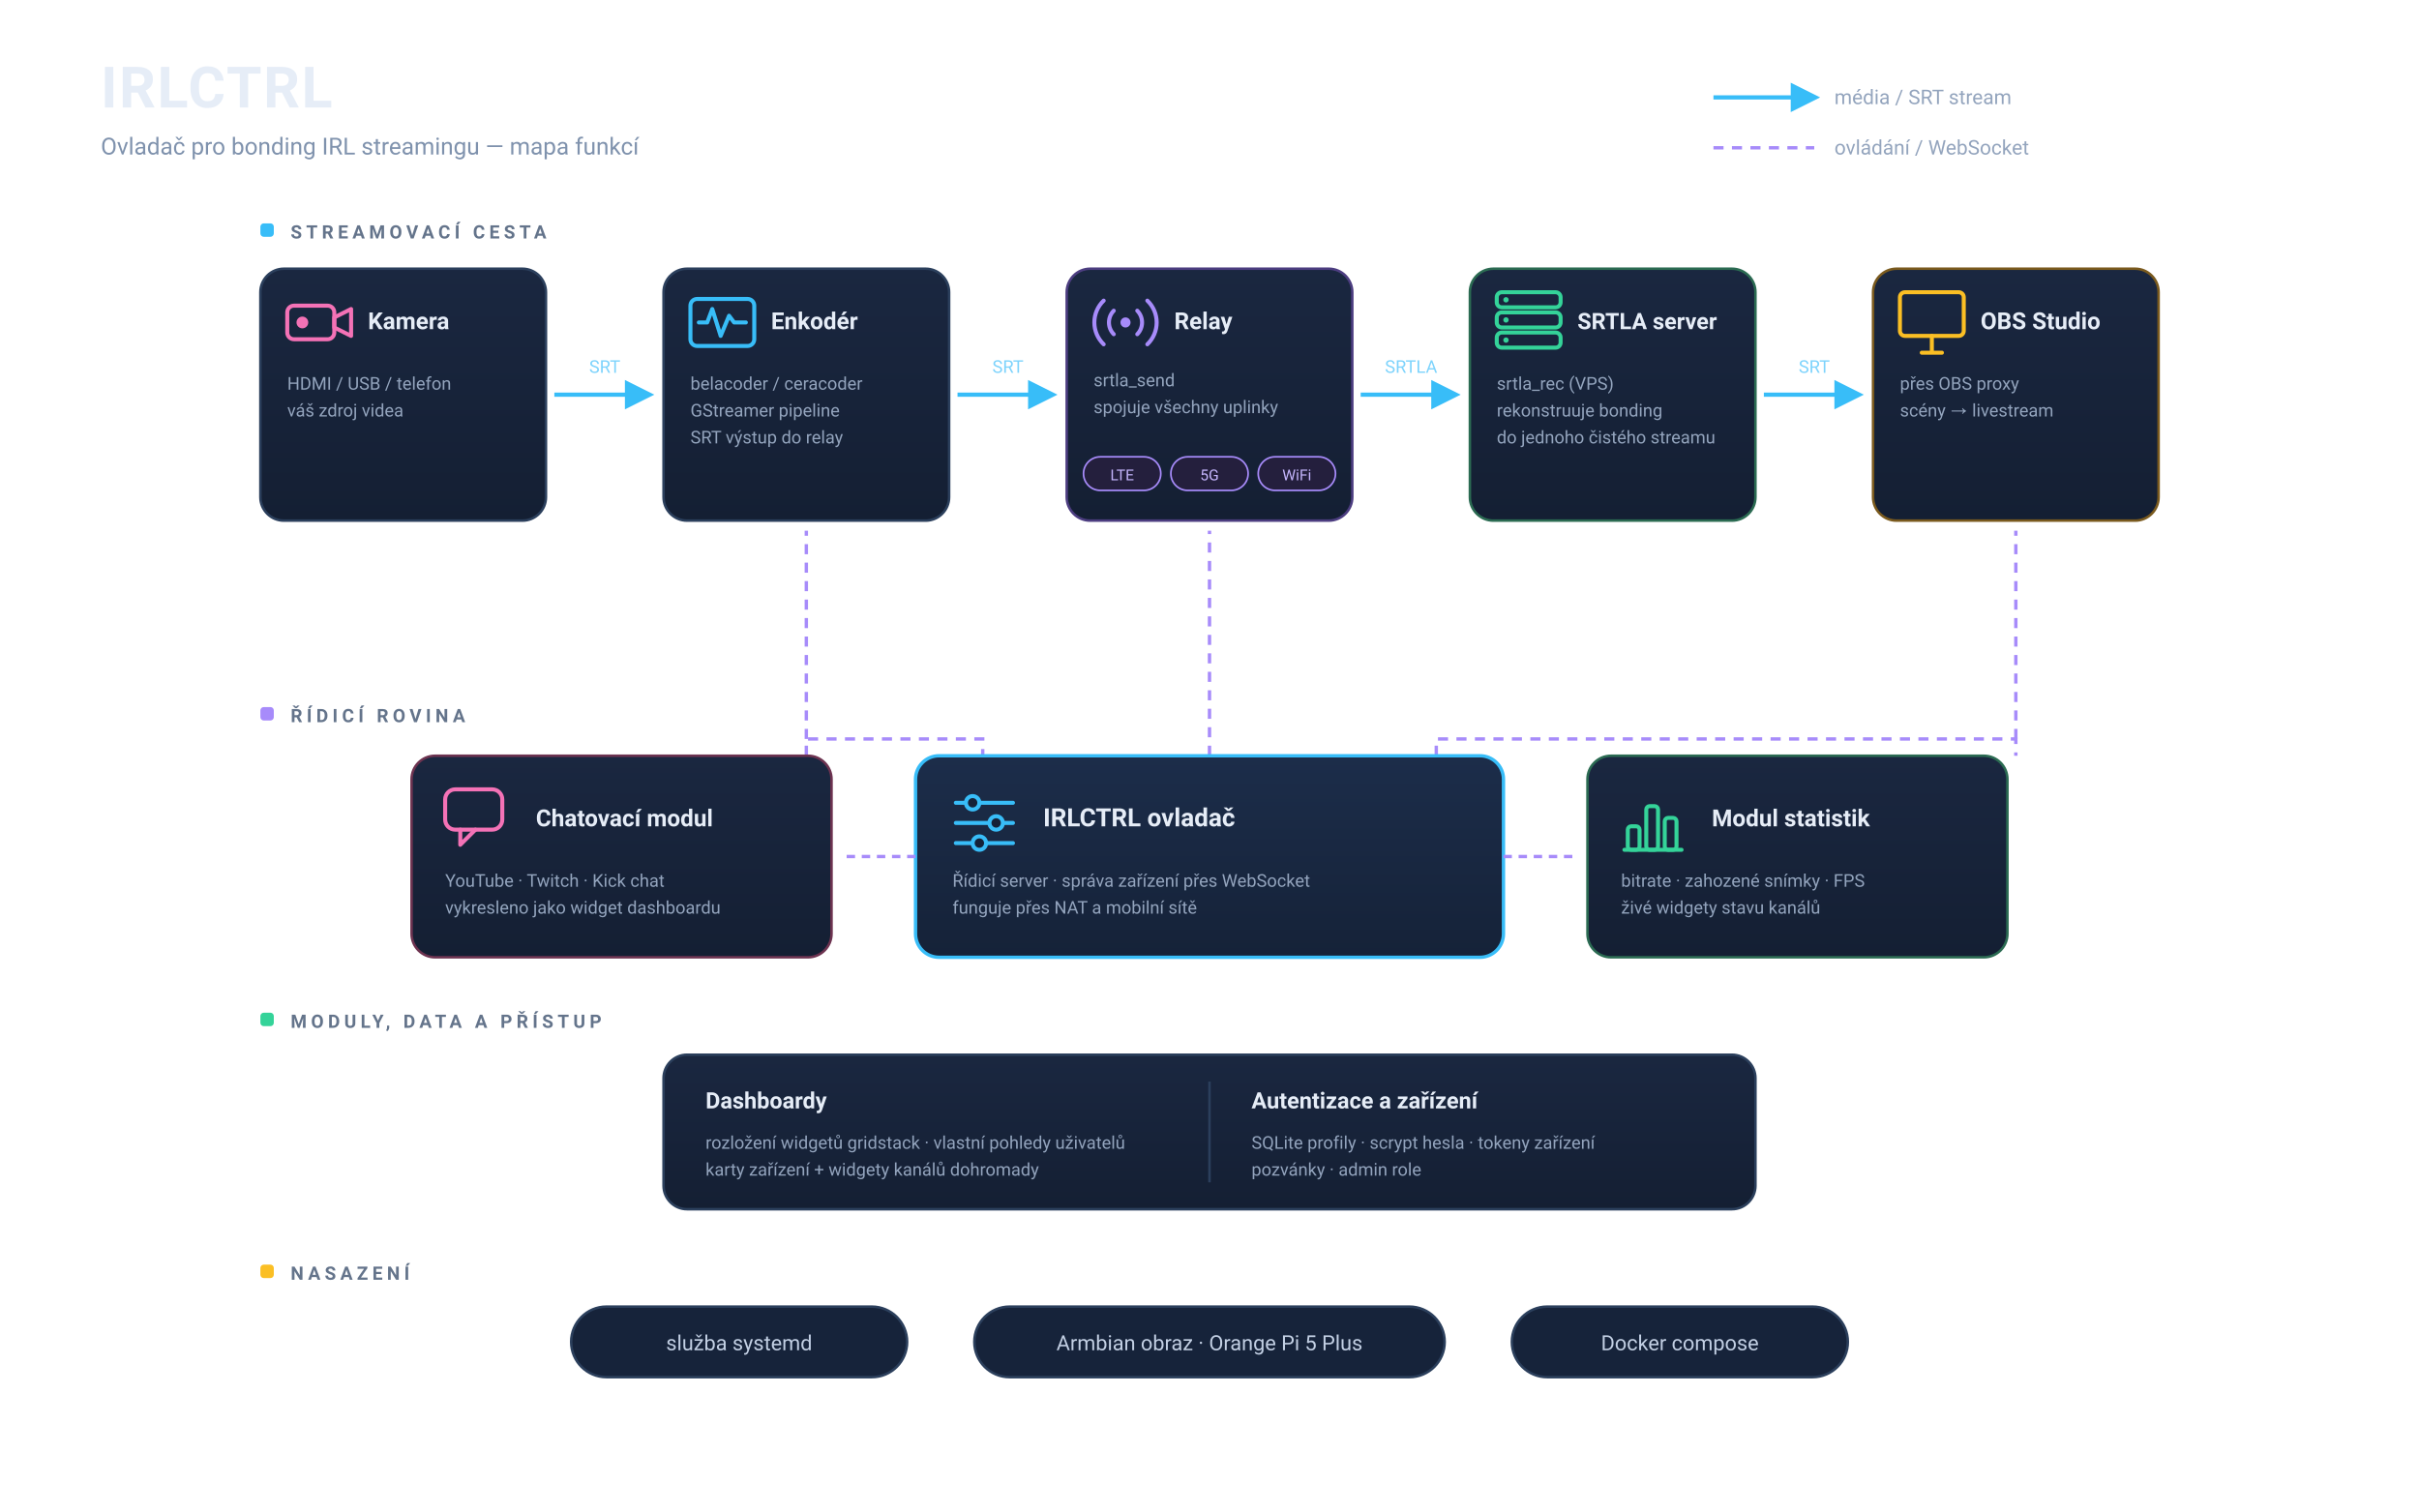
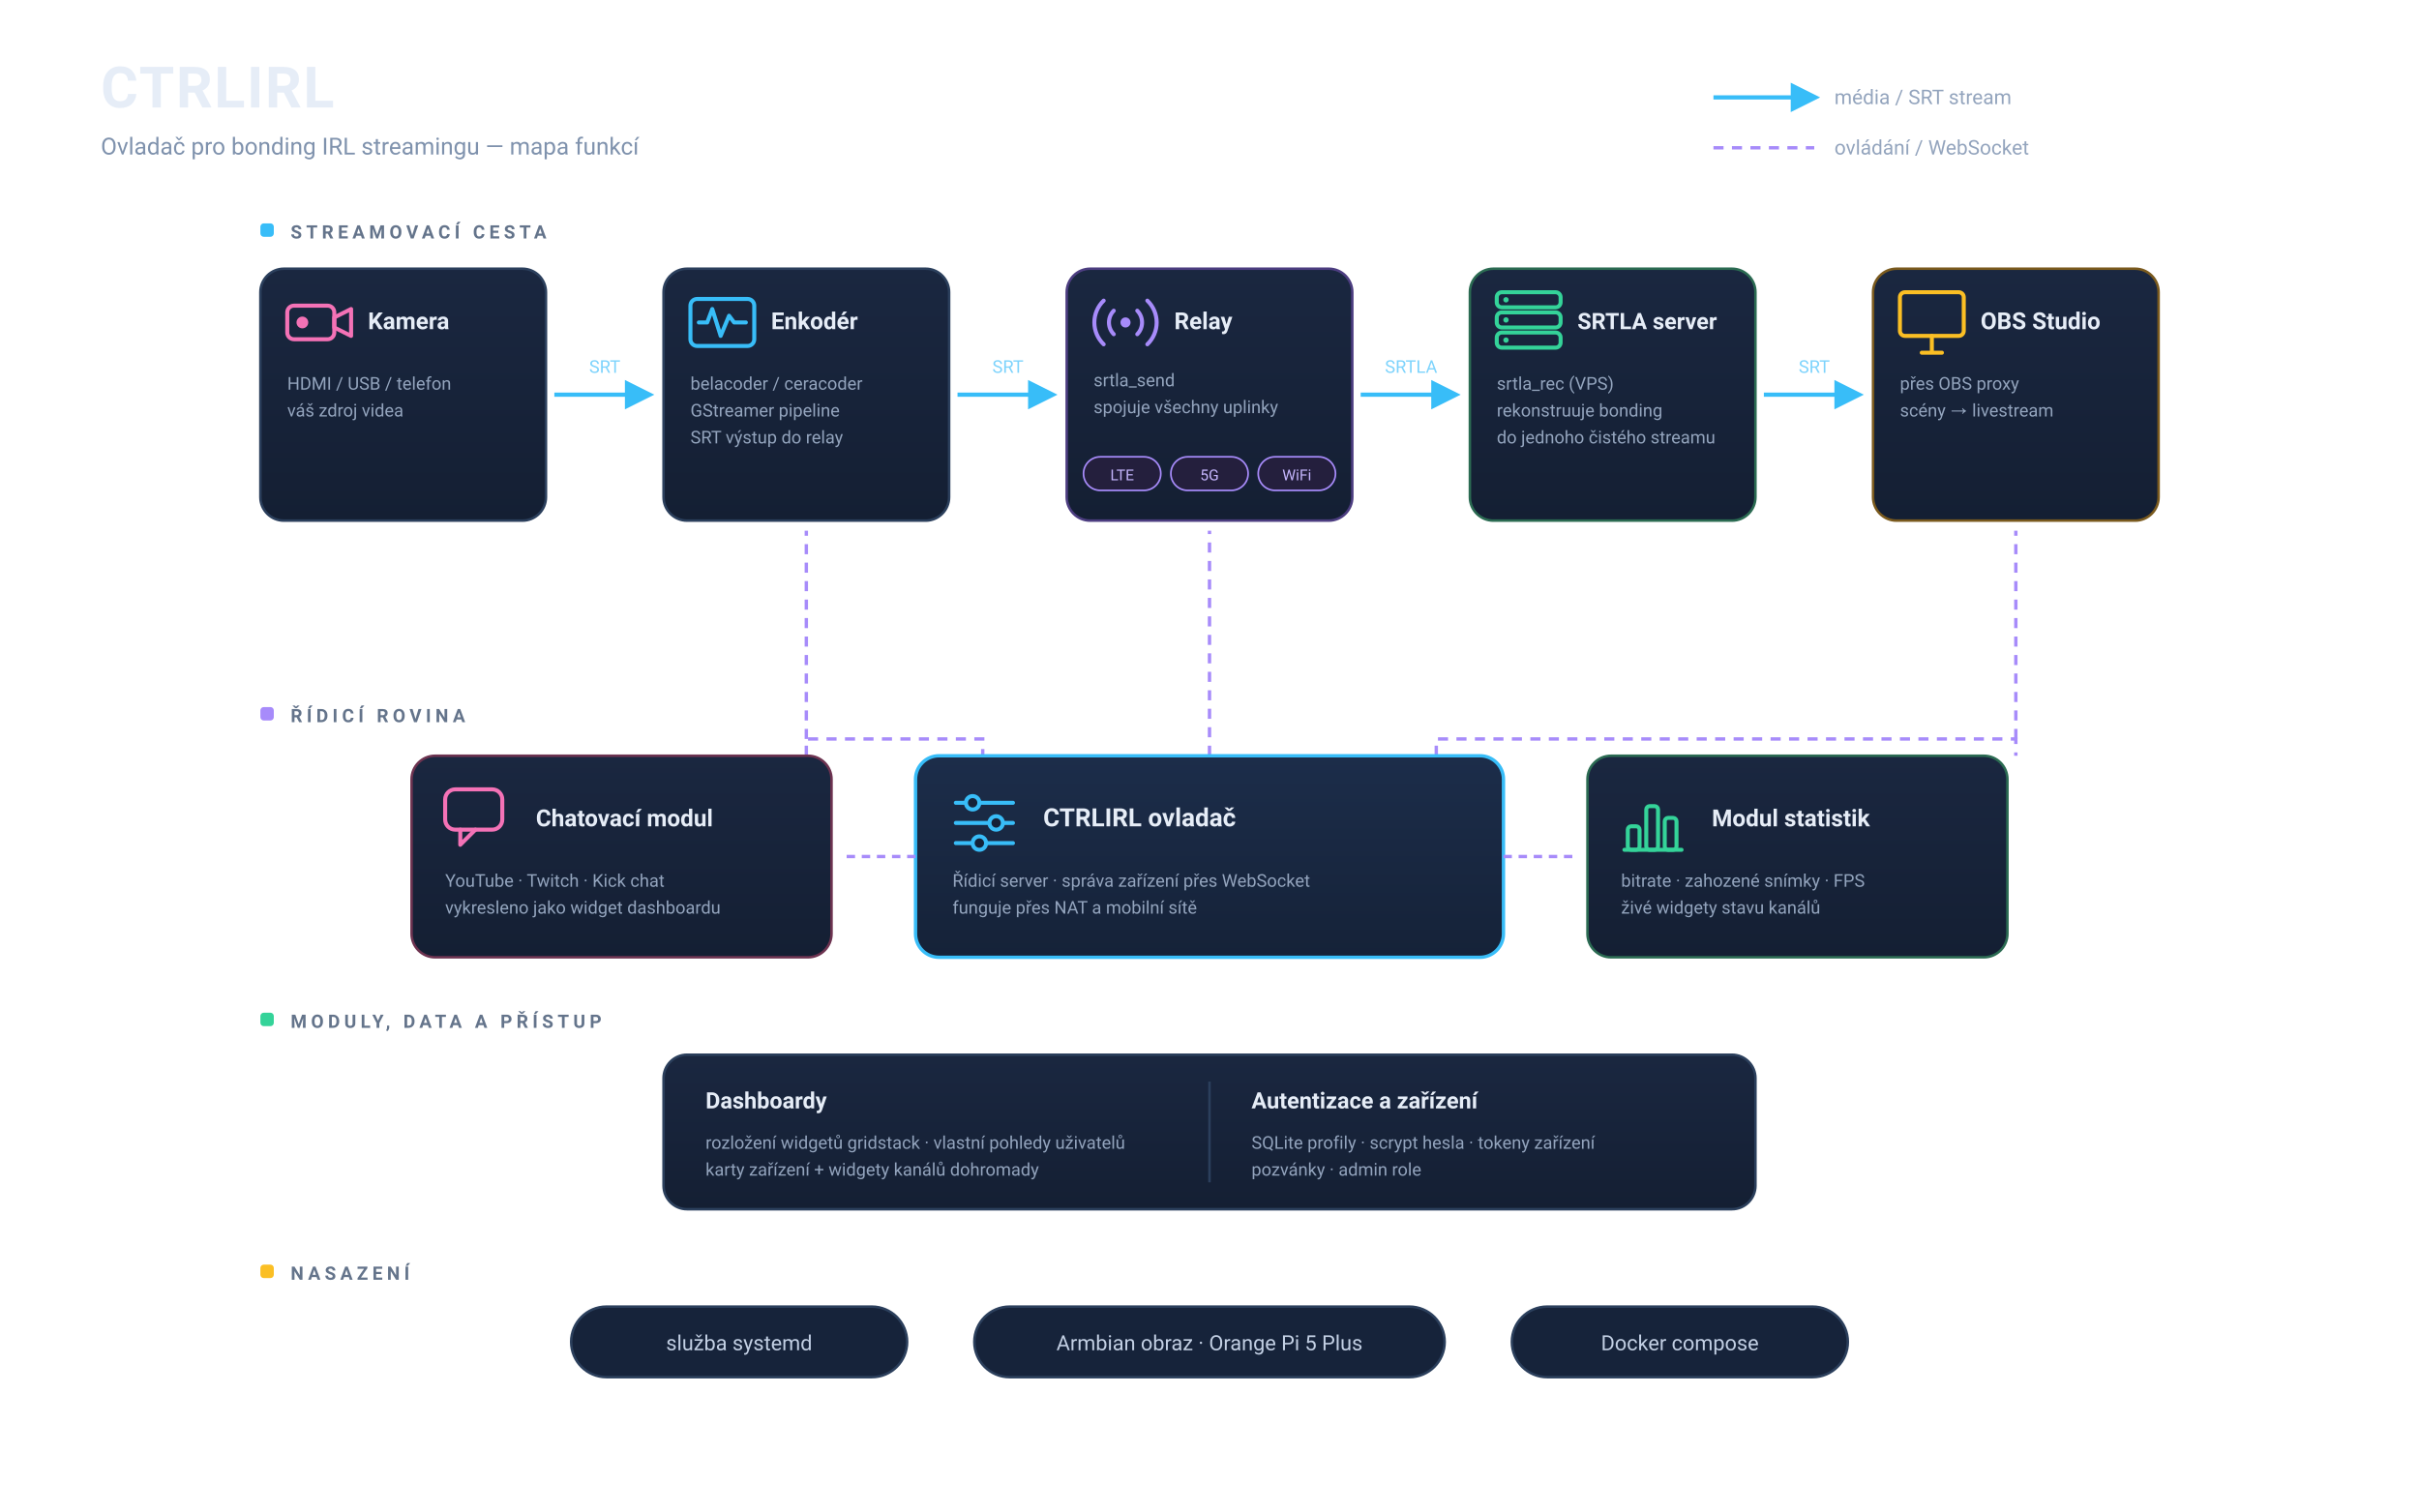
<svg xmlns="http://www.w3.org/2000/svg" width="1440" height="900" viewBox="0 0 1440 900" font-family="'Segoe UI',Roboto,Helvetica,Arial,sans-serif">
  <defs>
    <linearGradient id="bg" x1="0" y1="0" x2="1" y2="1">
      <stop offset="0%" stop-color="#0a1120" />
      <stop offset="100%" stop-color="#111c2f" />
    </linearGradient>
    <linearGradient id="boxg" x1="0" y1="0" x2="0" y2="1">
      <stop offset="0%" stop-color="#1a2740" />
      <stop offset="100%" stop-color="#141f33" />
    </linearGradient>
    <linearGradient id="ctrlg" x1="0" y1="0" x2="0" y2="1">
      <stop offset="0%" stop-color="#1c2d4a" />
      <stop offset="100%" stop-color="#152238" />
    </linearGradient>
    <marker id="ar" viewBox="0 0 10 10" refX="8" refY="5" markerWidth="7" markerHeight="7" orient="auto">
      <path d="M0,0 L10,5 L0,10 Z" fill="#38bdf8" />
    </marker>
  </defs>
-   <text x="60" y="64" font-size="34" font-weight="700" fill="#e6edf7" letter-spacing="1">IRLCTRL</text>
+   <text x="60" y="64" font-size="34" font-weight="700" fill="#e6edf7" letter-spacing="1">CTRLIRL</text>
  <text x="60" y="92" font-size="14" fill="#7f92ad">Ovladač pro bonding IRL streamingu — mapa funkcí</text>
  <line x1="1020" y1="58" x2="1080" y2="58" stroke="#38bdf8" stroke-width="2.5" marker-end="url(#ar)" />
  <text x="1092" y="62" font-size="12" fill="#93a4bd">média / SRT stream</text>
  <line x1="1020" y1="88" x2="1080" y2="88" stroke="#a78bfa" stroke-width="2" stroke-dasharray="6 5" />
  <text x="1092" y="92" font-size="12" fill="#93a4bd">ovládání / WebSocket</text>
  <rect x="155" y="133" width="8" height="8" rx="2" fill="#38bdf8" />
  <text x="173" y="142" font-size="11" font-weight="700" fill="#64748b" letter-spacing="2.5">STREAMOVACÍ
    CESTA</text>
  <rect x="155" y="160" width="170" height="150" rx="14" fill="url(#boxg)" stroke="#2b3f5c" stroke-width="1.5" />
  <g transform="translate(171,174)" stroke="#f472b6" stroke-width="2.4" fill="none" stroke-linecap="round" stroke-linejoin="round">
    <rect x="0" y="8" width="28" height="20" rx="4" />
    <path d="M28 15 L38 10 L38 26 L28 21 Z" />
    <circle cx="9" cy="18" r="3.5" fill="#f472b6" stroke="none" />
  </g>
  <text x="219" y="196" font-size="14" font-weight="700" fill="#e6edf7">Kamera</text>
  <text x="171" y="232" font-size="10.5" fill="#93a4bd">HDMI / USB / telefon</text>
  <text x="171" y="248" font-size="10.5" fill="#93a4bd">váš zdroj videa</text>
  <line x1="330" y1="235" x2="386" y2="235" stroke="#38bdf8" stroke-width="2.5" marker-end="url(#ar)" />
  <text x="360" y="222" font-size="10.5" fill="#7dd3fc" text-anchor="middle">SRT</text>
  <rect x="395" y="160" width="170" height="150" rx="14" fill="url(#boxg)" stroke="#2b3f5c" stroke-width="1.5" />
  <g transform="translate(411,176)" stroke="#38bdf8" stroke-width="2.4" fill="none" stroke-linecap="round" stroke-linejoin="round">
    <rect x="0" y="2" width="38" height="28" rx="4" />
    <path d="M5 16 L10 16 L13 8 L18 24 L23 12 L26 16 L33 16" />
  </g>
  <text x="459" y="196" font-size="14" font-weight="700" fill="#e6edf7">Enkodér</text>
  <text x="411" y="232" font-size="10.5" fill="#93a4bd">belacoder / ceracoder</text>
  <text x="411" y="248" font-size="10.5" fill="#93a4bd">GStreamer pipeline</text>
  <text x="411" y="264" font-size="10.5" fill="#93a4bd">SRT výstup do relay</text>
  <line x1="570" y1="235" x2="626" y2="235" stroke="#38bdf8" stroke-width="2.5" marker-end="url(#ar)" />
  <text x="600" y="222" font-size="10.5" fill="#7dd3fc" text-anchor="middle">SRT</text>
  <rect x="635" y="160" width="170" height="150" rx="14" fill="url(#boxg)" stroke="#4c3d80" stroke-width="1.5" />
  <g transform="translate(651,176)" stroke="#a78bfa" stroke-width="2.4" fill="none" stroke-linecap="round" stroke-linejoin="round">
    <circle cx="19" cy="16" r="3" fill="#a78bfa" stroke="none" />
    <path d="M12 9 A 10 10 0 0 0 12 23" />
    <path d="M26 9 A 10 10 0 0 1 26 23" />
    <path d="M6 3 A 18 18 0 0 0 6 29" />
    <path d="M32 3 A 18 18 0 0 1 32 29" />
  </g>
  <text x="699" y="196" font-size="14" font-weight="700" fill="#e6edf7">Relay</text>
  <text x="651" y="230" font-size="10.5" fill="#93a4bd">srtla_send</text>
  <text x="651" y="246" font-size="10.5" fill="#93a4bd">spojuje všechny uplinky</text>
  <rect x="645" y="272" width="46" height="20" rx="10" fill="#241f3d" stroke="#a78bfa" stroke-width="1" />
  <text x="668" y="286" font-size="9" fill="#c4b5fd" text-anchor="middle">LTE</text>
  <rect x="697" y="272" width="46" height="20" rx="10" fill="#241f3d" stroke="#a78bfa" stroke-width="1" />
  <text x="720" y="286" font-size="9" fill="#c4b5fd" text-anchor="middle">5G</text>
  <rect x="749" y="272" width="46" height="20" rx="10" fill="#241f3d" stroke="#a78bfa" stroke-width="1" />
  <text x="772" y="286" font-size="9" fill="#c4b5fd" text-anchor="middle">WiFi</text>
  <line x1="810" y1="235" x2="866" y2="235" stroke="#38bdf8" stroke-width="2.5" marker-end="url(#ar)" />
  <text x="840" y="222" font-size="10.5" fill="#7dd3fc" text-anchor="middle">SRTLA</text>
  <rect x="875" y="160" width="170" height="150" rx="14" fill="url(#boxg)" stroke="#2b6b52" stroke-width="1.5" />
  <g transform="translate(891,174)" stroke="#34d399" stroke-width="2.4" fill="none" stroke-linecap="round" stroke-linejoin="round">
    <rect x="0" y="0" width="38" height="9" rx="3" />
    <rect x="0" y="12" width="38" height="9" rx="3" />
    <rect x="0" y="24" width="38" height="9" rx="3" />
    <circle cx="5.5" cy="4.5" r="1.6" fill="#34d399" stroke="none" />
    <circle cx="5.5" cy="16.5" r="1.6" fill="#34d399" stroke="none" />
    <circle cx="5.5" cy="28.5" r="1.6" fill="#34d399" stroke="none" />
  </g>
  <text x="939" y="196" font-size="13.5" font-weight="700" fill="#e6edf7">SRTLA server</text>
  <text x="891" y="232" font-size="10.5" fill="#93a4bd">srtla_rec (VPS)</text>
  <text x="891" y="248" font-size="10.5" fill="#93a4bd">rekonstruuje bonding</text>
  <text x="891" y="264" font-size="10.5" fill="#93a4bd">do jednoho čistého streamu</text>
  <line x1="1050" y1="235" x2="1106" y2="235" stroke="#38bdf8" stroke-width="2.5" marker-end="url(#ar)" />
  <text x="1080" y="222" font-size="10.5" fill="#7dd3fc" text-anchor="middle">SRT</text>
  <rect x="1115" y="160" width="170" height="150" rx="14" fill="url(#boxg)" stroke="#7a5a1e" stroke-width="1.5" />
  <g transform="translate(1131,174)" stroke="#fbbf24" stroke-width="2.4" fill="none" stroke-linecap="round" stroke-linejoin="round">
    <rect x="0" y="0" width="38" height="26" rx="3" />
    <path d="M13 36 L25 36 M19 26 L19 36" />
  </g>
  <text x="1179" y="196" font-size="14" font-weight="700" fill="#e6edf7">OBS Studio</text>
  <text x="1131" y="232" font-size="10.5" fill="#93a4bd">přes OBS proxy</text>
  <text x="1131" y="248" font-size="10.5" fill="#93a4bd">scény → livestream</text>
  <rect x="155" y="421" width="8" height="8" rx="2" fill="#a78bfa" />
  <text x="173" y="430" font-size="11" font-weight="700" fill="#64748b" letter-spacing="2.5">ŘÍDICÍ
    ROVINA</text>
  <path d="M480 450 L480 440 L585 440 L585 450" fill="none" stroke="#a78bfa" stroke-width="2" stroke-dasharray="6 5" />
  <line x1="480" y1="440" x2="480" y2="316" stroke="#a78bfa" stroke-width="2" stroke-dasharray="6 5" />
  <line x1="720" y1="450" x2="720" y2="316" stroke="#a78bfa" stroke-width="2" stroke-dasharray="6 5" />
  <path d="M855 450 L855 440 L1200 440 L1200 450" fill="none" stroke="#a78bfa" stroke-width="2" stroke-dasharray="6 5" />
  <line x1="1200" y1="440" x2="1200" y2="316" stroke="#a78bfa" stroke-width="2" stroke-dasharray="6 5" />
  <rect x="245" y="450" width="250" height="120" rx="14" fill="url(#boxg)" stroke="#6d3350" stroke-width="1.5" />
  <g transform="translate(265,470)" stroke="#f472b6" stroke-width="2.4" fill="none" stroke-linecap="round" stroke-linejoin="round">
    <rect x="0" y="0" width="34" height="24" rx="6" />
    <path d="M9 24 L9 33 L18 24" />
  </g>
  <text x="319" y="492" font-size="14" font-weight="700" fill="#e6edf7">Chatovací modul</text>
  <text x="265" y="528" font-size="10.5" fill="#93a4bd">YouTube · Twitch · Kick chat</text>
  <text x="265" y="544" font-size="10.5" fill="#93a4bd">vykresleno jako widget dashboardu</text>
  <rect x="545" y="450" width="350" height="120" rx="14" fill="url(#ctrlg)" stroke="#38bdf8" stroke-width="2" />
  <g transform="translate(567,470)" stroke="#38bdf8" stroke-width="2.4" fill="none" stroke-linecap="round" stroke-linejoin="round">
    <path d="M2 8 L36 8 M2 20 L36 20 M2 32 L36 32" />
    <circle cx="12" cy="8" r="4" fill="#152238" />
    <circle cx="26" cy="20" r="4" fill="#152238" />
    <circle cx="16" cy="32" r="4" fill="#152238" />
  </g>
-   <text x="621" y="492" font-size="15" font-weight="700" fill="#e6edf7">IRLCTRL ovladač</text>
+   <text x="621" y="492" font-size="15" font-weight="700" fill="#e6edf7">CTRLIRL ovladač</text>
  <text x="567" y="528" font-size="10.5" fill="#93a4bd">Řídicí server · správa zařízení přes
    WebSocket</text>
  <text x="567" y="544" font-size="10.5" fill="#93a4bd">funguje přes NAT a mobilní sítě</text>
  <line x1="545" y1="510" x2="500" y2="510" stroke="#a78bfa" stroke-width="2" stroke-dasharray="5 4" />
  <line x1="895" y1="510" x2="940" y2="510" stroke="#a78bfa" stroke-width="2" stroke-dasharray="5 4" />
  <rect x="945" y="450" width="250" height="120" rx="14" fill="url(#boxg)" stroke="#2b6b52" stroke-width="1.5" />
  <g transform="translate(965,472)" stroke="#34d399" stroke-width="2.4" fill="none" stroke-linecap="round" stroke-linejoin="round">
    <path d="M2 34 L36 34" />
    <rect x="4" y="20" width="7" height="14" rx="2" />
    <rect x="15" y="8" width="7" height="26" rx="2" />
    <rect x="26" y="15" width="7" height="19" rx="2" />
  </g>
  <text x="1019" y="492" font-size="14" font-weight="700" fill="#e6edf7">Modul statistik</text>
  <text x="965" y="528" font-size="10.5" fill="#93a4bd">bitrate · zahozené snímky · FPS</text>
  <text x="965" y="544" font-size="10.5" fill="#93a4bd">živé widgety stavu kanálů</text>
  <rect x="155" y="603" width="8" height="8" rx="2" fill="#34d399" />
  <text x="173" y="612" font-size="11" font-weight="700" fill="#64748b" letter-spacing="2.5">MODULY,
    DATA A PŘÍSTUP</text>
  <rect x="395" y="628" width="650" height="92" rx="14" fill="url(#boxg)" stroke="#2b3f5c" stroke-width="1.5" />
  <line x1="720" y1="644" x2="720" y2="704" stroke="#2b3f5c" stroke-width="1.5" />
  <text x="420" y="660" font-size="13.5" font-weight="700" fill="#e6edf7">Dashboardy</text>
  <text x="420" y="684" font-size="10.5" fill="#93a4bd">rozložení widgetů gridstack · vlastní
    pohledy uživatelů</text>
  <text x="420" y="700" font-size="10.5" fill="#93a4bd">karty zařízení + widgety kanálů dohromady</text>
  <text x="745" y="660" font-size="13.5" font-weight="700" fill="#e6edf7">Autentizace a zařízení</text>
  <text x="745" y="684" font-size="10.5" fill="#93a4bd">SQLite profily · scrypt hesla · tokeny
    zařízení</text>
  <text x="745" y="700" font-size="10.5" fill="#93a4bd">pozvánky · admin role</text>
  <rect x="155" y="753" width="8" height="8" rx="2" fill="#fbbf24" />
  <text x="173" y="762" font-size="11" font-weight="700" fill="#64748b" letter-spacing="2.5">
    NASAZENÍ</text>
  <rect x="340" y="778" width="200" height="42" rx="21" fill="#16233a" stroke="#2b3f5c" stroke-width="1.5" />
  <text x="440" y="804" font-size="12.5" fill="#c3d0e4" text-anchor="middle">služba systemd</text>
  <rect x="580" y="778" width="280" height="42" rx="21" fill="#16233a" stroke="#2b3f5c" stroke-width="1.5" />
  <text x="720" y="804" font-size="12.5" fill="#c3d0e4" text-anchor="middle">Armbian obraz · Orange
    Pi 5 Plus</text>
  <rect x="900" y="778" width="200" height="42" rx="21" fill="#16233a" stroke="#2b3f5c" stroke-width="1.5" />
  <text x="1000" y="804" font-size="12.5" fill="#c3d0e4" text-anchor="middle">Docker compose</text>
</svg>
